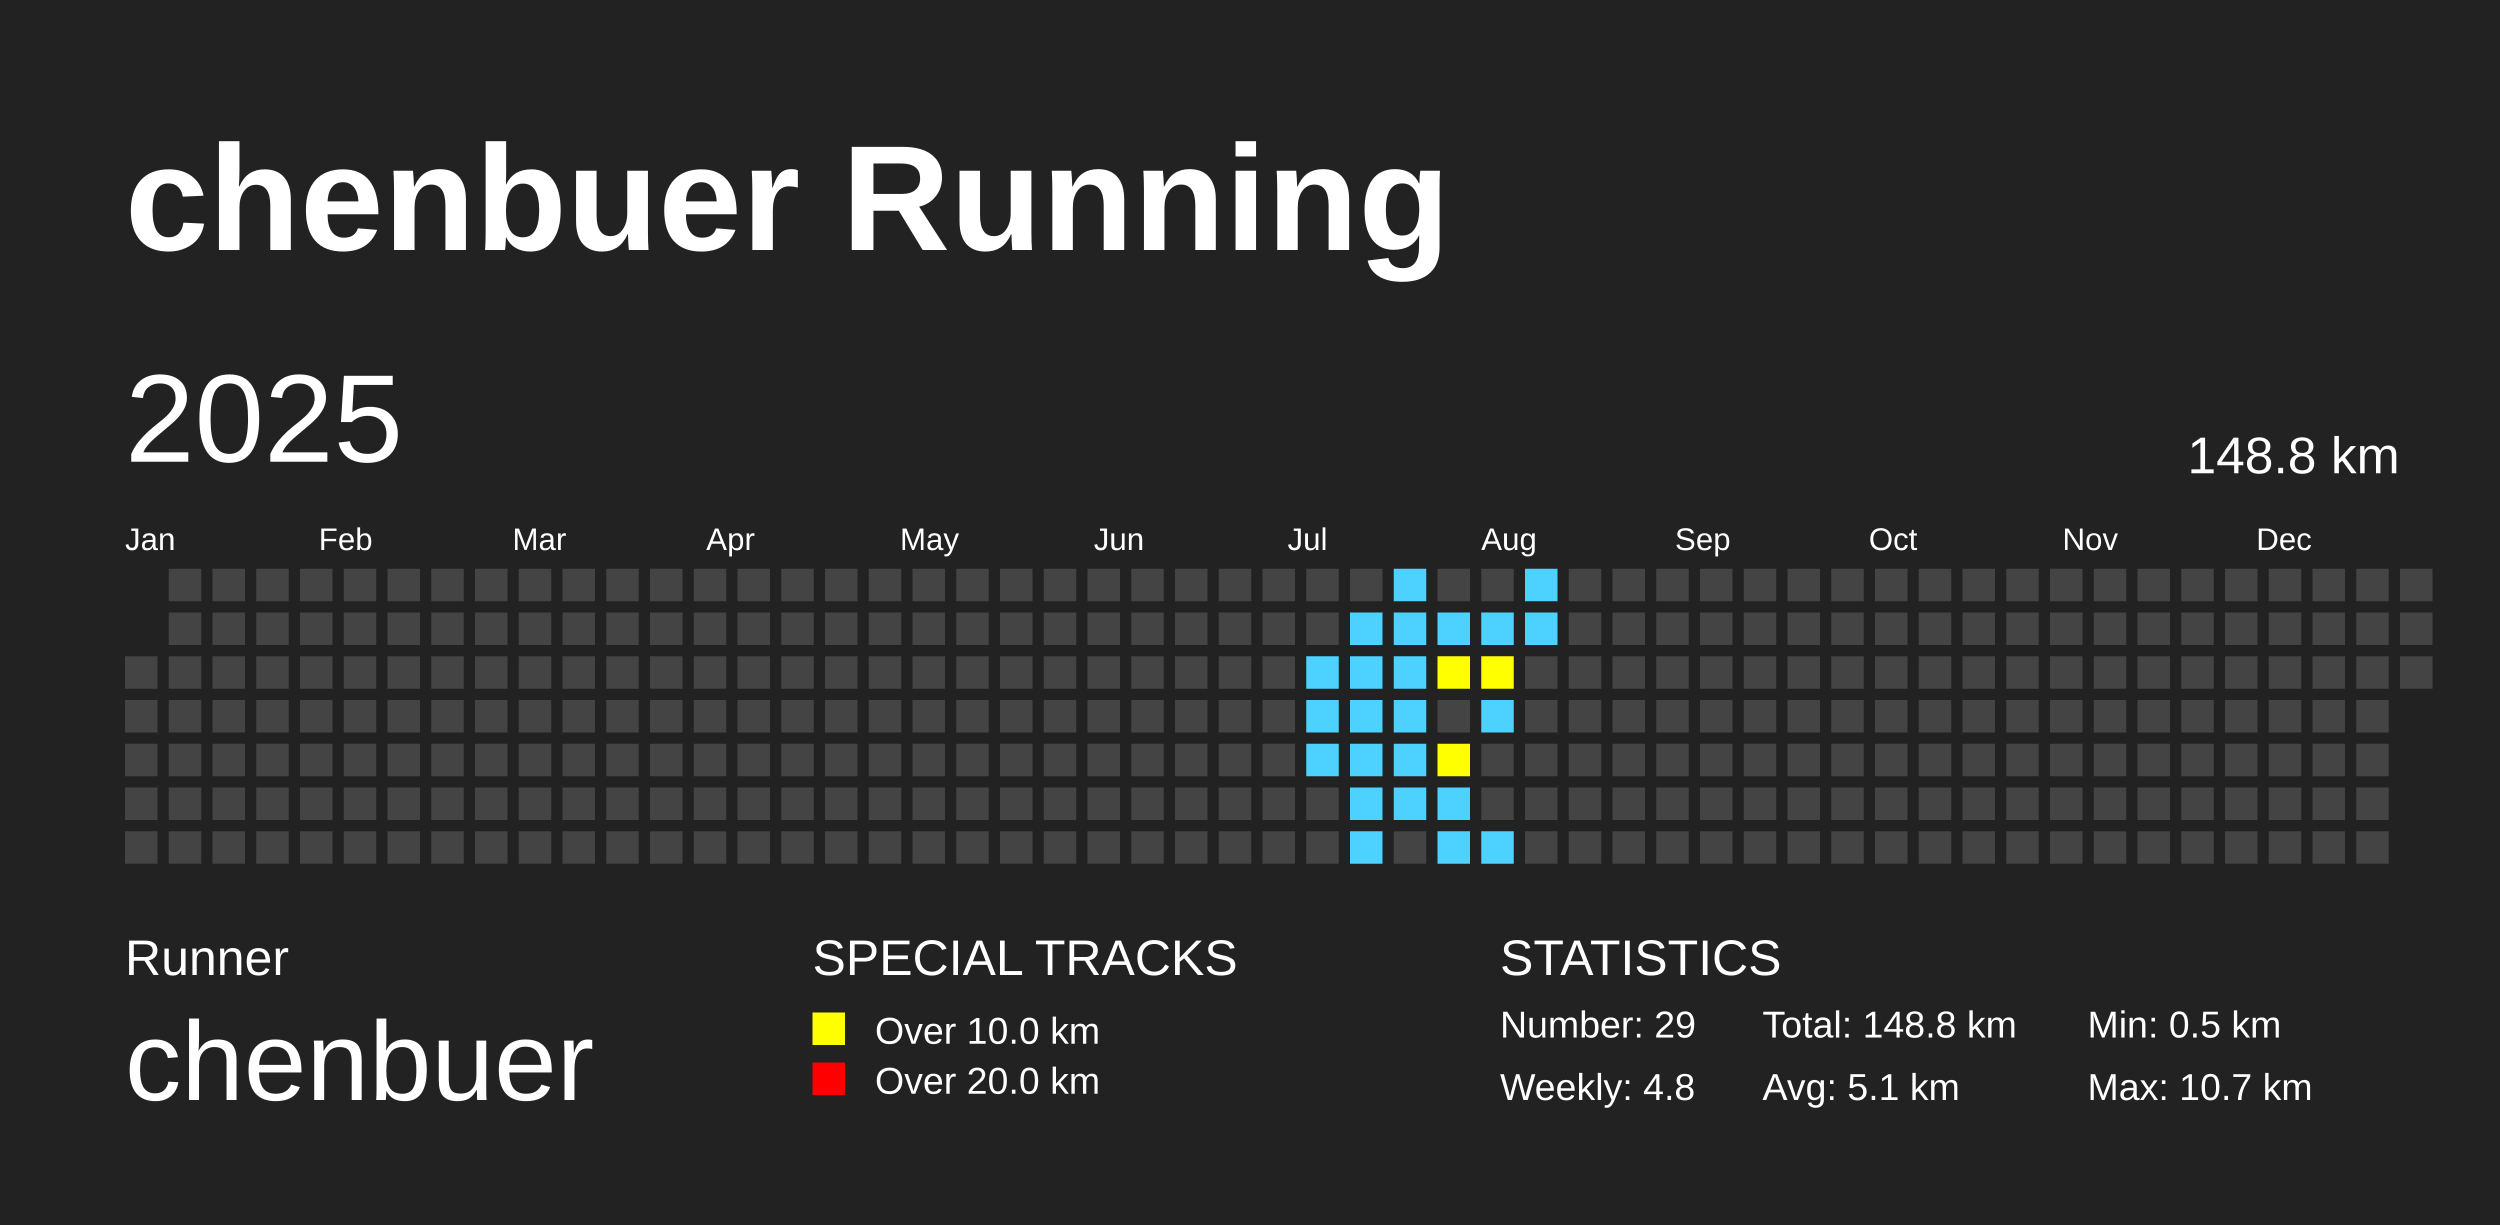
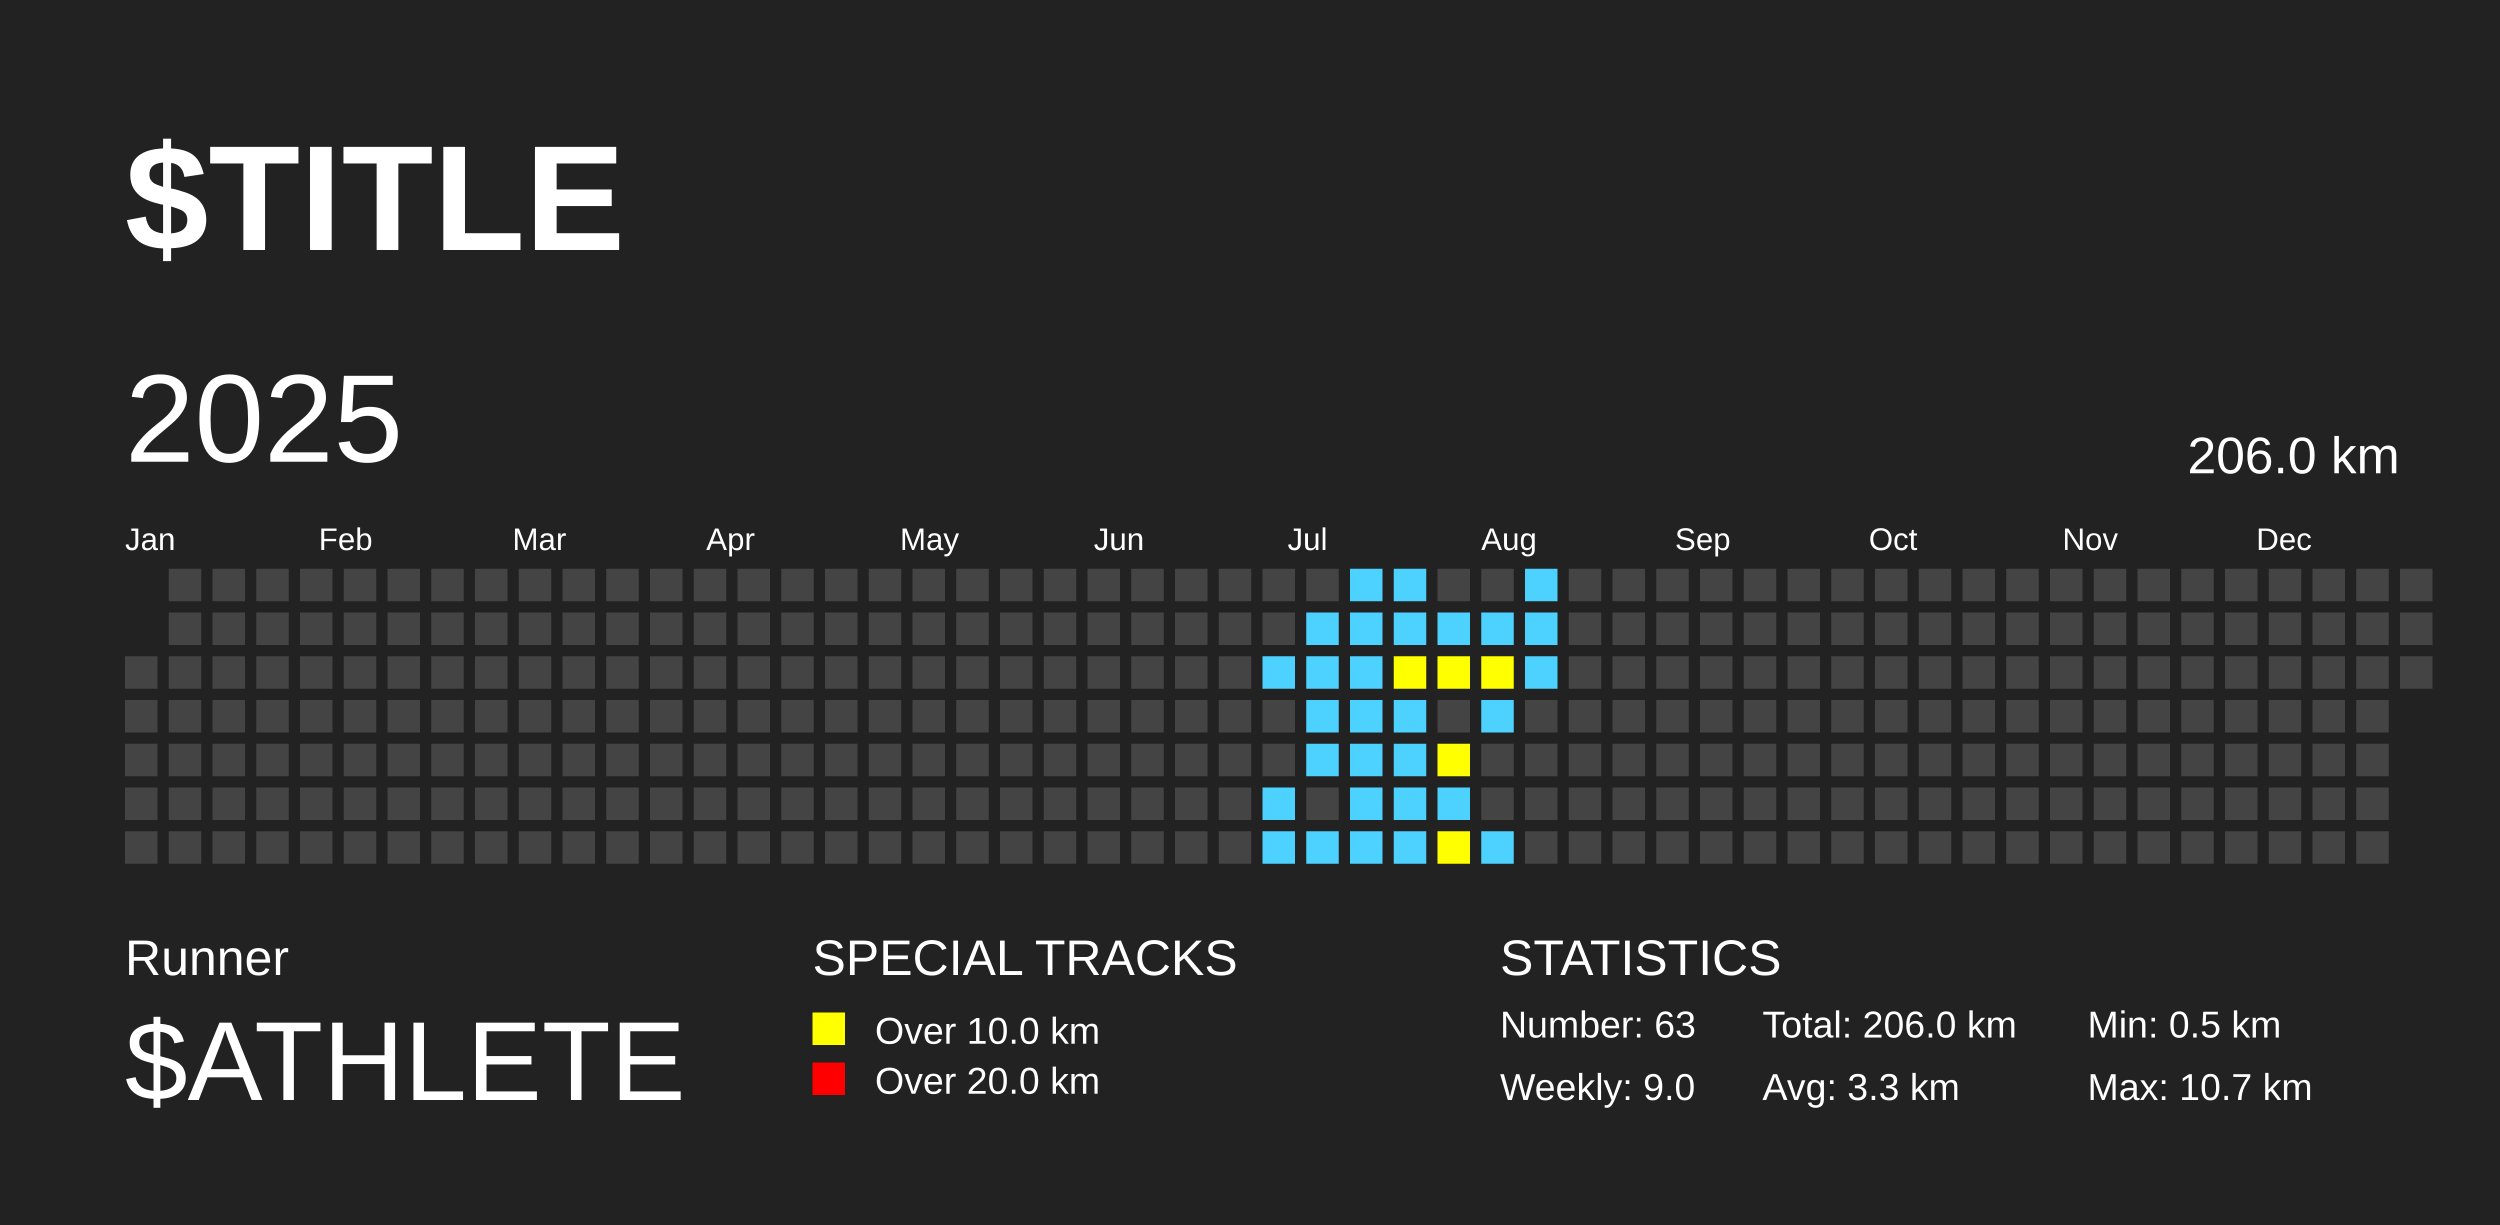
<svg xmlns="http://www.w3.org/2000/svg" baseProfile="full" height="98mm" version="1.1" viewBox="0,0,200,98" width="200mm">
  <defs />
  <rect fill="#222222" height="98" width="200" x="0" y="0" />
-   <text fill="#FFFFFF" style="font-size:12px; font-family:Arial; font-weight:bold;" x="10" y="20">chenbuer Running</text>
+   <text fill="#FFFFFF" style="font-size:12px; font-family:Arial; font-weight:bold;" x="10" y="20">$TITLE</text>
  <text fill="#FFFFFF" style="font-size:4px; font-family:Arial" x="10" y="78">Runner</text>
-   <text fill="#FFFFFF" style="font-size:9px; font-family:Arial" x="10" y="88">chenbuer</text>
+   <text fill="#FFFFFF" style="font-size:9px; font-family:Arial" x="10" y="88">$ATHLETE</text>
  <text fill="#FFFFFF" style="font-size:4px; font-family:Arial" x="65" y="78">SPECIAL TRACKS</text>
  <rect fill="yellow" height="2.6" width="2.6" x="65" y="81" />
  <text fill="#FFFFFF" style="font-size:3px; font-family:Arial" x="70" y="83.5">Over 10.0 km</text>
  <rect fill="red" height="2.6" width="2.6" x="65" y="85" />
  <text fill="#FFFFFF" style="font-size:3px; font-family:Arial" x="70" y="87.5">Over 20.0 km</text>
  <text fill="#FFFFFF" style="font-size:4px; font-family:Arial" x="120" y="78">STATISTICS</text>
-   <text fill="#FFFFFF" style="font-size:3px; font-family:Arial" x="120" y="83">Number: 29</text>
-   <text fill="#FFFFFF" style="font-size:3px; font-family:Arial" x="120" y="88">Weekly: 4.8</text>
-   <text fill="#FFFFFF" style="font-size:3px; font-family:Arial" x="141" y="83">Total: 148.8 km</text>
-   <text fill="#FFFFFF" style="font-size:3px; font-family:Arial" x="141" y="88">Avg: 5.1 km</text>
+   <text fill="#FFFFFF" style="font-size:3px; font-family:Arial" x="120" y="83">Number: 63</text>
+   <text fill="#FFFFFF" style="font-size:3px; font-family:Arial" x="120" y="88">Weekly: 9.0</text>
+   <text fill="#FFFFFF" style="font-size:3px; font-family:Arial" x="141" y="83">Total: 206.0 km</text>
+   <text fill="#FFFFFF" style="font-size:3px; font-family:Arial" x="141" y="88">Avg: 3.3 km</text>
  <text fill="#FFFFFF" style="font-size:3px; font-family:Arial" x="167" y="83">Min: 0.5 km</text>
  <text fill="#FFFFFF" style="font-size:3px; font-family:Arial" x="167" y="88">Max: 10.7 km</text>
  <text dominant-baseline="hanging" fill="#FFFFFF" style="font-size:10.0px; font-family:Arial;" x="10" y="30">2025</text>
-   <text dominant-baseline="hanging" fill="#FFFFFF" style="font-size:4.125px; font-family:Arial;" x="175" y="35">148.8 km</text>
+   <text dominant-baseline="hanging" fill="#FFFFFF" style="font-size:4.125px; font-family:Arial;" x="175" y="35">206.0 km</text>
  <text fill="#FFFFFF" style="font-size:2.5px; font-family:Arial" x="10.0" y="44">Jan</text>
  <text fill="#FFFFFF" style="font-size:2.5px; font-family:Arial" x="25.5" y="44">Feb</text>
  <text fill="#FFFFFF" style="font-size:2.5px; font-family:Arial" x="41.0" y="44">Mar</text>
  <text fill="#FFFFFF" style="font-size:2.5px; font-family:Arial" x="56.5" y="44">Apr</text>
  <text fill="#FFFFFF" style="font-size:2.5px; font-family:Arial" x="72.0" y="44">May</text>
  <text fill="#FFFFFF" style="font-size:2.5px; font-family:Arial" x="87.5" y="44">Jun</text>
  <text fill="#FFFFFF" style="font-size:2.5px; font-family:Arial" x="103.0" y="44">Jul</text>
  <text fill="#FFFFFF" style="font-size:2.5px; font-family:Arial" x="118.5" y="44">Aug</text>
  <text fill="#FFFFFF" style="font-size:2.5px; font-family:Arial" x="134.0" y="44">Sep</text>
  <text fill="#FFFFFF" style="font-size:2.5px; font-family:Arial" x="149.5" y="44">Oct</text>
  <text fill="#FFFFFF" style="font-size:2.5px; font-family:Arial" x="165.0" y="44">Nov</text>
  <text fill="#FFFFFF" style="font-size:2.5px; font-family:Arial" x="180.5" y="44">Dec</text>
  <rect fill="#444444" height="2.6" width="2.6" x="10.0" y="52.5" />
  <rect fill="#444444" height="2.6" width="2.6" x="10.0" y="56.0" />
  <rect fill="#444444" height="2.6" width="2.6" x="10.0" y="59.5" />
  <rect fill="#444444" height="2.6" width="2.6" x="10.0" y="63.0" />
  <rect fill="#444444" height="2.6" width="2.6" x="10.0" y="66.5" />
  <rect fill="#444444" height="2.6" width="2.6" x="13.5" y="45.5" />
  <rect fill="#444444" height="2.6" width="2.6" x="13.5" y="49.0" />
  <rect fill="#444444" height="2.6" width="2.6" x="13.5" y="52.5" />
  <rect fill="#444444" height="2.6" width="2.6" x="13.5" y="56.0" />
  <rect fill="#444444" height="2.6" width="2.6" x="13.5" y="59.5" />
  <rect fill="#444444" height="2.6" width="2.6" x="13.5" y="63.0" />
  <rect fill="#444444" height="2.6" width="2.6" x="13.5" y="66.5" />
  <rect fill="#444444" height="2.6" width="2.6" x="17.0" y="45.5" />
  <rect fill="#444444" height="2.6" width="2.6" x="17.0" y="49.0" />
  <rect fill="#444444" height="2.6" width="2.6" x="17.0" y="52.5" />
  <rect fill="#444444" height="2.6" width="2.6" x="17.0" y="56.0" />
  <rect fill="#444444" height="2.6" width="2.6" x="17.0" y="59.5" />
  <rect fill="#444444" height="2.6" width="2.6" x="17.0" y="63.0" />
  <rect fill="#444444" height="2.6" width="2.6" x="17.0" y="66.5" />
  <rect fill="#444444" height="2.6" width="2.6" x="20.5" y="45.5" />
  <rect fill="#444444" height="2.6" width="2.6" x="20.5" y="49.0" />
  <rect fill="#444444" height="2.6" width="2.6" x="20.5" y="52.5" />
  <rect fill="#444444" height="2.6" width="2.6" x="20.5" y="56.0" />
  <rect fill="#444444" height="2.6" width="2.6" x="20.5" y="59.5" />
  <rect fill="#444444" height="2.6" width="2.6" x="20.5" y="63.0" />
  <rect fill="#444444" height="2.6" width="2.6" x="20.5" y="66.5" />
  <rect fill="#444444" height="2.6" width="2.6" x="24.0" y="45.5" />
  <rect fill="#444444" height="2.6" width="2.6" x="24.0" y="49.0" />
  <rect fill="#444444" height="2.6" width="2.6" x="24.0" y="52.5" />
  <rect fill="#444444" height="2.6" width="2.6" x="24.0" y="56.0" />
  <rect fill="#444444" height="2.6" width="2.6" x="24.0" y="59.5" />
  <rect fill="#444444" height="2.6" width="2.6" x="24.0" y="63.0" />
  <rect fill="#444444" height="2.6" width="2.6" x="24.0" y="66.5" />
  <rect fill="#444444" height="2.6" width="2.6" x="27.5" y="45.5" />
  <rect fill="#444444" height="2.6" width="2.6" x="27.5" y="49.0" />
  <rect fill="#444444" height="2.6" width="2.6" x="27.5" y="52.5" />
  <rect fill="#444444" height="2.6" width="2.6" x="27.5" y="56.0" />
  <rect fill="#444444" height="2.6" width="2.6" x="27.5" y="59.5" />
  <rect fill="#444444" height="2.6" width="2.6" x="27.5" y="63.0" />
  <rect fill="#444444" height="2.6" width="2.6" x="27.5" y="66.5" />
  <rect fill="#444444" height="2.6" width="2.6" x="31.0" y="45.5" />
  <rect fill="#444444" height="2.6" width="2.6" x="31.0" y="49.0" />
  <rect fill="#444444" height="2.6" width="2.6" x="31.0" y="52.5" />
  <rect fill="#444444" height="2.6" width="2.6" x="31.0" y="56.0" />
  <rect fill="#444444" height="2.6" width="2.6" x="31.0" y="59.5" />
  <rect fill="#444444" height="2.6" width="2.6" x="31.0" y="63.0" />
  <rect fill="#444444" height="2.6" width="2.6" x="31.0" y="66.5" />
  <rect fill="#444444" height="2.6" width="2.6" x="34.5" y="45.5" />
  <rect fill="#444444" height="2.6" width="2.6" x="34.5" y="49.0" />
  <rect fill="#444444" height="2.6" width="2.6" x="34.5" y="52.5" />
  <rect fill="#444444" height="2.6" width="2.6" x="34.5" y="56.0" />
  <rect fill="#444444" height="2.6" width="2.6" x="34.5" y="59.5" />
  <rect fill="#444444" height="2.6" width="2.6" x="34.5" y="63.0" />
  <rect fill="#444444" height="2.6" width="2.6" x="34.5" y="66.5" />
  <rect fill="#444444" height="2.6" width="2.6" x="38.0" y="45.5" />
  <rect fill="#444444" height="2.6" width="2.6" x="38.0" y="49.0" />
  <rect fill="#444444" height="2.6" width="2.6" x="38.0" y="52.5" />
  <rect fill="#444444" height="2.6" width="2.6" x="38.0" y="56.0" />
  <rect fill="#444444" height="2.6" width="2.6" x="38.0" y="59.5" />
  <rect fill="#444444" height="2.6" width="2.6" x="38.0" y="63.0" />
  <rect fill="#444444" height="2.6" width="2.6" x="38.0" y="66.5" />
  <rect fill="#444444" height="2.6" width="2.6" x="41.5" y="45.5" />
  <rect fill="#444444" height="2.6" width="2.6" x="41.5" y="49.0" />
  <rect fill="#444444" height="2.6" width="2.6" x="41.5" y="52.5" />
  <rect fill="#444444" height="2.6" width="2.6" x="41.5" y="56.0" />
  <rect fill="#444444" height="2.6" width="2.6" x="41.5" y="59.5" />
  <rect fill="#444444" height="2.6" width="2.6" x="41.5" y="63.0" />
  <rect fill="#444444" height="2.6" width="2.6" x="41.5" y="66.5" />
  <rect fill="#444444" height="2.6" width="2.6" x="45.0" y="45.5" />
  <rect fill="#444444" height="2.6" width="2.6" x="45.0" y="49.0" />
  <rect fill="#444444" height="2.6" width="2.6" x="45.0" y="52.5" />
  <rect fill="#444444" height="2.6" width="2.6" x="45.0" y="56.0" />
  <rect fill="#444444" height="2.6" width="2.6" x="45.0" y="59.5" />
  <rect fill="#444444" height="2.6" width="2.6" x="45.0" y="63.0" />
  <rect fill="#444444" height="2.6" width="2.6" x="45.0" y="66.5" />
  <rect fill="#444444" height="2.6" width="2.6" x="48.5" y="45.5" />
  <rect fill="#444444" height="2.6" width="2.6" x="48.5" y="49.0" />
  <rect fill="#444444" height="2.6" width="2.6" x="48.5" y="52.5" />
  <rect fill="#444444" height="2.6" width="2.6" x="48.5" y="56.0" />
  <rect fill="#444444" height="2.6" width="2.6" x="48.5" y="59.5" />
  <rect fill="#444444" height="2.6" width="2.6" x="48.5" y="63.0" />
  <rect fill="#444444" height="2.6" width="2.6" x="48.5" y="66.5" />
  <rect fill="#444444" height="2.6" width="2.6" x="52.0" y="45.5" />
  <rect fill="#444444" height="2.6" width="2.6" x="52.0" y="49.0" />
  <rect fill="#444444" height="2.6" width="2.6" x="52.0" y="52.5" />
  <rect fill="#444444" height="2.6" width="2.6" x="52.0" y="56.0" />
  <rect fill="#444444" height="2.6" width="2.6" x="52.0" y="59.5" />
  <rect fill="#444444" height="2.6" width="2.6" x="52.0" y="63.0" />
  <rect fill="#444444" height="2.6" width="2.6" x="52.0" y="66.5" />
  <rect fill="#444444" height="2.6" width="2.6" x="55.5" y="45.5" />
  <rect fill="#444444" height="2.6" width="2.6" x="55.5" y="49.0" />
  <rect fill="#444444" height="2.6" width="2.6" x="55.5" y="52.5" />
  <rect fill="#444444" height="2.6" width="2.6" x="55.5" y="56.0" />
  <rect fill="#444444" height="2.6" width="2.6" x="55.5" y="59.5" />
  <rect fill="#444444" height="2.6" width="2.6" x="55.5" y="63.0" />
  <rect fill="#444444" height="2.6" width="2.6" x="55.5" y="66.5" />
  <rect fill="#444444" height="2.6" width="2.6" x="59.0" y="45.5" />
  <rect fill="#444444" height="2.6" width="2.6" x="59.0" y="49.0" />
  <rect fill="#444444" height="2.6" width="2.6" x="59.0" y="52.5" />
  <rect fill="#444444" height="2.6" width="2.6" x="59.0" y="56.0" />
  <rect fill="#444444" height="2.6" width="2.6" x="59.0" y="59.5" />
  <rect fill="#444444" height="2.6" width="2.6" x="59.0" y="63.0" />
  <rect fill="#444444" height="2.6" width="2.6" x="59.0" y="66.5" />
  <rect fill="#444444" height="2.6" width="2.6" x="62.5" y="45.5" />
  <rect fill="#444444" height="2.6" width="2.6" x="62.5" y="49.0" />
  <rect fill="#444444" height="2.6" width="2.6" x="62.5" y="52.5" />
  <rect fill="#444444" height="2.6" width="2.6" x="62.5" y="56.0" />
  <rect fill="#444444" height="2.6" width="2.6" x="62.5" y="59.5" />
  <rect fill="#444444" height="2.6" width="2.6" x="62.5" y="63.0" />
  <rect fill="#444444" height="2.6" width="2.6" x="62.5" y="66.5" />
  <rect fill="#444444" height="2.6" width="2.6" x="66.0" y="45.5" />
  <rect fill="#444444" height="2.6" width="2.6" x="66.0" y="49.0" />
  <rect fill="#444444" height="2.6" width="2.6" x="66.0" y="52.5" />
  <rect fill="#444444" height="2.6" width="2.6" x="66.0" y="56.0" />
  <rect fill="#444444" height="2.6" width="2.6" x="66.0" y="59.5" />
  <rect fill="#444444" height="2.6" width="2.6" x="66.0" y="63.0" />
  <rect fill="#444444" height="2.6" width="2.6" x="66.0" y="66.5" />
  <rect fill="#444444" height="2.6" width="2.6" x="69.5" y="45.5" />
  <rect fill="#444444" height="2.6" width="2.6" x="69.5" y="49.0" />
  <rect fill="#444444" height="2.6" width="2.6" x="69.5" y="52.5" />
  <rect fill="#444444" height="2.6" width="2.6" x="69.5" y="56.0" />
  <rect fill="#444444" height="2.6" width="2.6" x="69.5" y="59.5" />
  <rect fill="#444444" height="2.6" width="2.6" x="69.5" y="63.0" />
  <rect fill="#444444" height="2.6" width="2.6" x="69.5" y="66.5" />
  <rect fill="#444444" height="2.6" width="2.6" x="73.0" y="45.5" />
  <rect fill="#444444" height="2.6" width="2.6" x="73.0" y="49.0" />
  <rect fill="#444444" height="2.6" width="2.6" x="73.0" y="52.5" />
  <rect fill="#444444" height="2.6" width="2.6" x="73.0" y="56.0" />
  <rect fill="#444444" height="2.6" width="2.6" x="73.0" y="59.5" />
  <rect fill="#444444" height="2.6" width="2.6" x="73.0" y="63.0" />
  <rect fill="#444444" height="2.6" width="2.6" x="73.0" y="66.5" />
  <rect fill="#444444" height="2.6" width="2.6" x="76.5" y="45.5" />
  <rect fill="#444444" height="2.6" width="2.6" x="76.5" y="49.0" />
  <rect fill="#444444" height="2.6" width="2.6" x="76.5" y="52.5" />
  <rect fill="#444444" height="2.6" width="2.6" x="76.5" y="56.0" />
  <rect fill="#444444" height="2.6" width="2.6" x="76.5" y="59.5" />
  <rect fill="#444444" height="2.6" width="2.6" x="76.5" y="63.0" />
  <rect fill="#444444" height="2.6" width="2.6" x="76.5" y="66.5" />
  <rect fill="#444444" height="2.6" width="2.6" x="80.0" y="45.5" />
  <rect fill="#444444" height="2.6" width="2.6" x="80.0" y="49.0" />
  <rect fill="#444444" height="2.6" width="2.6" x="80.0" y="52.5" />
  <rect fill="#444444" height="2.6" width="2.6" x="80.0" y="56.0" />
  <rect fill="#444444" height="2.6" width="2.6" x="80.0" y="59.5" />
  <rect fill="#444444" height="2.6" width="2.6" x="80.0" y="63.0" />
  <rect fill="#444444" height="2.6" width="2.6" x="80.0" y="66.5" />
  <rect fill="#444444" height="2.6" width="2.6" x="83.5" y="45.5" />
  <rect fill="#444444" height="2.6" width="2.6" x="83.5" y="49.0" />
  <rect fill="#444444" height="2.6" width="2.6" x="83.5" y="52.5" />
  <rect fill="#444444" height="2.6" width="2.6" x="83.5" y="56.0" />
  <rect fill="#444444" height="2.6" width="2.6" x="83.5" y="59.5" />
  <rect fill="#444444" height="2.6" width="2.6" x="83.5" y="63.0" />
  <rect fill="#444444" height="2.6" width="2.6" x="83.5" y="66.5" />
  <rect fill="#444444" height="2.6" width="2.6" x="87.0" y="45.5" />
  <rect fill="#444444" height="2.6" width="2.6" x="87.0" y="49.0" />
  <rect fill="#444444" height="2.6" width="2.6" x="87.0" y="52.5" />
  <rect fill="#444444" height="2.6" width="2.6" x="87.0" y="56.0" />
  <rect fill="#444444" height="2.6" width="2.6" x="87.0" y="59.5" />
  <rect fill="#444444" height="2.6" width="2.6" x="87.0" y="63.0" />
  <rect fill="#444444" height="2.6" width="2.6" x="87.0" y="66.5" />
  <rect fill="#444444" height="2.6" width="2.6" x="90.5" y="45.5" />
  <rect fill="#444444" height="2.6" width="2.6" x="90.5" y="49.0" />
  <rect fill="#444444" height="2.6" width="2.6" x="90.5" y="52.5" />
  <rect fill="#444444" height="2.6" width="2.6" x="90.5" y="56.0" />
  <rect fill="#444444" height="2.6" width="2.6" x="90.5" y="59.5" />
  <rect fill="#444444" height="2.6" width="2.6" x="90.5" y="63.0" />
  <rect fill="#444444" height="2.6" width="2.6" x="90.5" y="66.5" />
  <rect fill="#444444" height="2.6" width="2.6" x="94.0" y="45.5" />
  <rect fill="#444444" height="2.6" width="2.6" x="94.0" y="49.0" />
  <rect fill="#444444" height="2.6" width="2.6" x="94.0" y="52.5" />
  <rect fill="#444444" height="2.6" width="2.6" x="94.0" y="56.0" />
  <rect fill="#444444" height="2.6" width="2.6" x="94.0" y="59.5" />
  <rect fill="#444444" height="2.6" width="2.6" x="94.0" y="63.0" />
  <rect fill="#444444" height="2.6" width="2.6" x="94.0" y="66.5" />
  <rect fill="#444444" height="2.6" width="2.6" x="97.5" y="45.5" />
  <rect fill="#444444" height="2.6" width="2.6" x="97.5" y="49.0" />
  <rect fill="#444444" height="2.6" width="2.6" x="97.5" y="52.5" />
  <rect fill="#444444" height="2.6" width="2.6" x="97.5" y="56.0" />
  <rect fill="#444444" height="2.6" width="2.6" x="97.5" y="59.5" />
  <rect fill="#444444" height="2.6" width="2.6" x="97.5" y="63.0" />
  <rect fill="#444444" height="2.6" width="2.6" x="97.5" y="66.5" />
  <rect fill="#444444" height="2.6" width="2.6" x="101.0" y="45.5" />
  <rect fill="#444444" height="2.6" width="2.6" x="101.0" y="49.0" />
-   <rect fill="#444444" height="2.6" width="2.6" x="101.0" y="52.5" />
+   <rect fill="#4DD2FF" height="2.6" width="2.6" x="101.0" y="52.5" />
  <rect fill="#444444" height="2.6" width="2.6" x="101.0" y="56.0" />
  <rect fill="#444444" height="2.6" width="2.6" x="101.0" y="59.5" />
-   <rect fill="#444444" height="2.6" width="2.6" x="101.0" y="63.0" />
-   <rect fill="#444444" height="2.6" width="2.6" x="101.0" y="66.5" />
+   <rect fill="#4DD2FF" height="2.6" width="2.6" x="101.0" y="63.0" />
+   <rect fill="#4DD2FF" height="2.6" width="2.6" x="101.0" y="66.5" />
  <rect fill="#444444" height="2.6" width="2.6" x="104.5" y="45.5" />
-   <rect fill="#444444" height="2.6" width="2.6" x="104.5" y="49.0" />
+   <rect fill="#4DD2FF" height="2.6" width="2.6" x="104.5" y="49.0" />
  <rect fill="#4DD2FF" height="2.6" width="2.6" x="104.5" y="52.5" />
  <rect fill="#4DD2FF" height="2.6" width="2.6" x="104.5" y="56.0" />
  <rect fill="#4DD2FF" height="2.6" width="2.6" x="104.5" y="59.5" />
  <rect fill="#444444" height="2.6" width="2.6" x="104.5" y="63.0" />
-   <rect fill="#444444" height="2.6" width="2.6" x="104.5" y="66.5" />
-   <rect fill="#444444" height="2.6" width="2.6" x="108.0" y="45.5" />
+   <rect fill="#4DD2FF" height="2.6" width="2.6" x="104.5" y="66.5" />
+   <rect fill="#4DD2FF" height="2.6" width="2.6" x="108.0" y="45.5" />
  <rect fill="#4DD2FF" height="2.6" width="2.6" x="108.0" y="49.0" />
  <rect fill="#4DD2FF" height="2.6" width="2.6" x="108.0" y="52.5" />
  <rect fill="#4DD2FF" height="2.6" width="2.6" x="108.0" y="56.0" />
  <rect fill="#4DD2FF" height="2.6" width="2.6" x="108.0" y="59.5" />
  <rect fill="#4DD2FF" height="2.6" width="2.6" x="108.0" y="63.0" />
  <rect fill="#4DD2FF" height="2.6" width="2.6" x="108.0" y="66.5" />
  <rect fill="#4DD2FF" height="2.6" width="2.6" x="111.5" y="45.5" />
  <rect fill="#4DD2FF" height="2.6" width="2.6" x="111.5" y="49.0" />
-   <rect fill="#4DD2FF" height="2.6" width="2.6" x="111.5" y="52.5" />
+   <rect fill="yellow" height="2.6" width="2.6" x="111.5" y="52.5" />
  <rect fill="#4DD2FF" height="2.6" width="2.6" x="111.5" y="56.0" />
  <rect fill="#4DD2FF" height="2.6" width="2.6" x="111.5" y="59.5" />
  <rect fill="#4DD2FF" height="2.6" width="2.6" x="111.5" y="63.0" />
-   <rect fill="#444444" height="2.6" width="2.6" x="111.5" y="66.5" />
+   <rect fill="#4DD2FF" height="2.6" width="2.6" x="111.5" y="66.5" />
  <rect fill="#444444" height="2.6" width="2.6" x="115.0" y="45.5" />
  <rect fill="#4DD2FF" height="2.6" width="2.6" x="115.0" y="49.0" />
  <rect fill="yellow" height="2.6" width="2.6" x="115.0" y="52.5" />
  <rect fill="#444444" height="2.6" width="2.6" x="115.0" y="56.0" />
  <rect fill="yellow" height="2.6" width="2.6" x="115.0" y="59.5" />
  <rect fill="#4DD2FF" height="2.6" width="2.6" x="115.0" y="63.0" />
-   <rect fill="#4DD2FF" height="2.6" width="2.6" x="115.0" y="66.5" />
+   <rect fill="yellow" height="2.6" width="2.6" x="115.0" y="66.5" />
  <rect fill="#444444" height="2.6" width="2.6" x="118.5" y="45.5" />
  <rect fill="#4DD2FF" height="2.6" width="2.6" x="118.5" y="49.0" />
  <rect fill="yellow" height="2.6" width="2.6" x="118.5" y="52.5" />
  <rect fill="#4DD2FF" height="2.6" width="2.6" x="118.5" y="56.0" />
  <rect fill="#444444" height="2.6" width="2.6" x="118.5" y="59.5" />
  <rect fill="#444444" height="2.6" width="2.6" x="118.5" y="63.0" />
  <rect fill="#4DD2FF" height="2.6" width="2.6" x="118.5" y="66.5" />
  <rect fill="#4DD2FF" height="2.6" width="2.6" x="122.0" y="45.5" />
  <rect fill="#4DD2FF" height="2.6" width="2.6" x="122.0" y="49.0" />
-   <rect fill="#444444" height="2.6" width="2.6" x="122.0" y="52.5" />
+   <rect fill="#4DD2FF" height="2.6" width="2.6" x="122.0" y="52.5" />
  <rect fill="#444444" height="2.6" width="2.6" x="122.0" y="56.0" />
  <rect fill="#444444" height="2.6" width="2.6" x="122.0" y="59.5" />
  <rect fill="#444444" height="2.6" width="2.6" x="122.0" y="63.0" />
  <rect fill="#444444" height="2.6" width="2.6" x="122.0" y="66.5" />
  <rect fill="#444444" height="2.6" width="2.6" x="125.5" y="45.5" />
  <rect fill="#444444" height="2.6" width="2.6" x="125.5" y="49.0" />
  <rect fill="#444444" height="2.6" width="2.6" x="125.5" y="52.5" />
  <rect fill="#444444" height="2.6" width="2.6" x="125.5" y="56.0" />
  <rect fill="#444444" height="2.6" width="2.6" x="125.5" y="59.5" />
  <rect fill="#444444" height="2.6" width="2.6" x="125.5" y="63.0" />
  <rect fill="#444444" height="2.6" width="2.6" x="125.5" y="66.5" />
  <rect fill="#444444" height="2.6" width="2.6" x="129.0" y="45.5" />
  <rect fill="#444444" height="2.6" width="2.6" x="129.0" y="49.0" />
  <rect fill="#444444" height="2.6" width="2.6" x="129.0" y="52.5" />
  <rect fill="#444444" height="2.6" width="2.6" x="129.0" y="56.0" />
  <rect fill="#444444" height="2.6" width="2.6" x="129.0" y="59.5" />
  <rect fill="#444444" height="2.6" width="2.6" x="129.0" y="63.0" />
  <rect fill="#444444" height="2.6" width="2.6" x="129.0" y="66.5" />
  <rect fill="#444444" height="2.6" width="2.6" x="132.5" y="45.5" />
  <rect fill="#444444" height="2.6" width="2.6" x="132.5" y="49.0" />
  <rect fill="#444444" height="2.6" width="2.6" x="132.5" y="52.5" />
  <rect fill="#444444" height="2.6" width="2.6" x="132.5" y="56.0" />
  <rect fill="#444444" height="2.6" width="2.6" x="132.5" y="59.5" />
  <rect fill="#444444" height="2.6" width="2.6" x="132.5" y="63.0" />
  <rect fill="#444444" height="2.6" width="2.6" x="132.5" y="66.5" />
  <rect fill="#444444" height="2.6" width="2.6" x="136.0" y="45.5" />
  <rect fill="#444444" height="2.6" width="2.6" x="136.0" y="49.0" />
  <rect fill="#444444" height="2.6" width="2.6" x="136.0" y="52.5" />
  <rect fill="#444444" height="2.6" width="2.6" x="136.0" y="56.0" />
  <rect fill="#444444" height="2.6" width="2.6" x="136.0" y="59.5" />
  <rect fill="#444444" height="2.6" width="2.6" x="136.0" y="63.0" />
  <rect fill="#444444" height="2.6" width="2.6" x="136.0" y="66.5" />
  <rect fill="#444444" height="2.6" width="2.6" x="139.5" y="45.5" />
  <rect fill="#444444" height="2.6" width="2.6" x="139.5" y="49.0" />
  <rect fill="#444444" height="2.6" width="2.6" x="139.5" y="52.5" />
  <rect fill="#444444" height="2.6" width="2.6" x="139.5" y="56.0" />
  <rect fill="#444444" height="2.6" width="2.6" x="139.5" y="59.5" />
  <rect fill="#444444" height="2.6" width="2.6" x="139.5" y="63.0" />
  <rect fill="#444444" height="2.6" width="2.6" x="139.5" y="66.5" />
  <rect fill="#444444" height="2.6" width="2.6" x="143.0" y="45.5" />
  <rect fill="#444444" height="2.6" width="2.6" x="143.0" y="49.0" />
  <rect fill="#444444" height="2.6" width="2.6" x="143.0" y="52.5" />
  <rect fill="#444444" height="2.6" width="2.6" x="143.0" y="56.0" />
  <rect fill="#444444" height="2.6" width="2.6" x="143.0" y="59.5" />
  <rect fill="#444444" height="2.6" width="2.6" x="143.0" y="63.0" />
  <rect fill="#444444" height="2.6" width="2.6" x="143.0" y="66.5" />
  <rect fill="#444444" height="2.6" width="2.6" x="146.5" y="45.5" />
  <rect fill="#444444" height="2.6" width="2.6" x="146.5" y="49.0" />
  <rect fill="#444444" height="2.6" width="2.6" x="146.5" y="52.5" />
  <rect fill="#444444" height="2.6" width="2.6" x="146.5" y="56.0" />
  <rect fill="#444444" height="2.6" width="2.6" x="146.5" y="59.5" />
  <rect fill="#444444" height="2.6" width="2.6" x="146.5" y="63.0" />
  <rect fill="#444444" height="2.6" width="2.6" x="146.5" y="66.5" />
  <rect fill="#444444" height="2.6" width="2.6" x="150.0" y="45.5" />
  <rect fill="#444444" height="2.6" width="2.6" x="150.0" y="49.0" />
  <rect fill="#444444" height="2.6" width="2.6" x="150.0" y="52.5" />
  <rect fill="#444444" height="2.6" width="2.6" x="150.0" y="56.0" />
  <rect fill="#444444" height="2.6" width="2.6" x="150.0" y="59.5" />
  <rect fill="#444444" height="2.6" width="2.6" x="150.0" y="63.0" />
  <rect fill="#444444" height="2.6" width="2.6" x="150.0" y="66.5" />
  <rect fill="#444444" height="2.6" width="2.6" x="153.5" y="45.5" />
  <rect fill="#444444" height="2.6" width="2.6" x="153.5" y="49.0" />
  <rect fill="#444444" height="2.6" width="2.6" x="153.5" y="52.5" />
  <rect fill="#444444" height="2.6" width="2.6" x="153.5" y="56.0" />
  <rect fill="#444444" height="2.6" width="2.6" x="153.5" y="59.5" />
  <rect fill="#444444" height="2.6" width="2.6" x="153.5" y="63.0" />
  <rect fill="#444444" height="2.6" width="2.6" x="153.5" y="66.5" />
  <rect fill="#444444" height="2.6" width="2.6" x="157.0" y="45.5" />
  <rect fill="#444444" height="2.6" width="2.6" x="157.0" y="49.0" />
  <rect fill="#444444" height="2.6" width="2.6" x="157.0" y="52.5" />
  <rect fill="#444444" height="2.6" width="2.6" x="157.0" y="56.0" />
  <rect fill="#444444" height="2.6" width="2.6" x="157.0" y="59.5" />
  <rect fill="#444444" height="2.6" width="2.6" x="157.0" y="63.0" />
  <rect fill="#444444" height="2.6" width="2.6" x="157.0" y="66.5" />
  <rect fill="#444444" height="2.6" width="2.6" x="160.5" y="45.5" />
  <rect fill="#444444" height="2.6" width="2.6" x="160.5" y="49.0" />
  <rect fill="#444444" height="2.6" width="2.6" x="160.5" y="52.5" />
  <rect fill="#444444" height="2.6" width="2.6" x="160.5" y="56.0" />
  <rect fill="#444444" height="2.6" width="2.6" x="160.5" y="59.5" />
  <rect fill="#444444" height="2.6" width="2.6" x="160.5" y="63.0" />
  <rect fill="#444444" height="2.6" width="2.6" x="160.5" y="66.5" />
  <rect fill="#444444" height="2.6" width="2.6" x="164.0" y="45.5" />
  <rect fill="#444444" height="2.6" width="2.6" x="164.0" y="49.0" />
  <rect fill="#444444" height="2.6" width="2.6" x="164.0" y="52.5" />
  <rect fill="#444444" height="2.6" width="2.6" x="164.0" y="56.0" />
  <rect fill="#444444" height="2.6" width="2.6" x="164.0" y="59.5" />
  <rect fill="#444444" height="2.6" width="2.6" x="164.0" y="63.0" />
  <rect fill="#444444" height="2.6" width="2.6" x="164.0" y="66.5" />
  <rect fill="#444444" height="2.6" width="2.6" x="167.5" y="45.5" />
  <rect fill="#444444" height="2.6" width="2.6" x="167.5" y="49.0" />
  <rect fill="#444444" height="2.6" width="2.6" x="167.5" y="52.5" />
  <rect fill="#444444" height="2.6" width="2.6" x="167.5" y="56.0" />
  <rect fill="#444444" height="2.6" width="2.6" x="167.5" y="59.5" />
  <rect fill="#444444" height="2.6" width="2.6" x="167.5" y="63.0" />
  <rect fill="#444444" height="2.6" width="2.6" x="167.5" y="66.5" />
  <rect fill="#444444" height="2.6" width="2.6" x="171.0" y="45.5" />
  <rect fill="#444444" height="2.6" width="2.6" x="171.0" y="49.0" />
  <rect fill="#444444" height="2.6" width="2.6" x="171.0" y="52.5" />
  <rect fill="#444444" height="2.6" width="2.6" x="171.0" y="56.0" />
  <rect fill="#444444" height="2.6" width="2.6" x="171.0" y="59.5" />
  <rect fill="#444444" height="2.6" width="2.6" x="171.0" y="63.0" />
  <rect fill="#444444" height="2.6" width="2.6" x="171.0" y="66.5" />
  <rect fill="#444444" height="2.6" width="2.6" x="174.5" y="45.5" />
  <rect fill="#444444" height="2.6" width="2.6" x="174.5" y="49.0" />
  <rect fill="#444444" height="2.6" width="2.6" x="174.5" y="52.5" />
  <rect fill="#444444" height="2.6" width="2.6" x="174.5" y="56.0" />
  <rect fill="#444444" height="2.6" width="2.6" x="174.5" y="59.5" />
  <rect fill="#444444" height="2.6" width="2.6" x="174.5" y="63.0" />
  <rect fill="#444444" height="2.6" width="2.6" x="174.5" y="66.5" />
  <rect fill="#444444" height="2.6" width="2.6" x="178.0" y="45.5" />
  <rect fill="#444444" height="2.6" width="2.6" x="178.0" y="49.0" />
  <rect fill="#444444" height="2.6" width="2.6" x="178.0" y="52.5" />
  <rect fill="#444444" height="2.6" width="2.6" x="178.0" y="56.0" />
  <rect fill="#444444" height="2.6" width="2.6" x="178.0" y="59.5" />
  <rect fill="#444444" height="2.6" width="2.6" x="178.0" y="63.0" />
  <rect fill="#444444" height="2.6" width="2.6" x="178.0" y="66.5" />
  <rect fill="#444444" height="2.6" width="2.6" x="181.5" y="45.5" />
  <rect fill="#444444" height="2.6" width="2.6" x="181.5" y="49.0" />
  <rect fill="#444444" height="2.6" width="2.6" x="181.5" y="52.5" />
  <rect fill="#444444" height="2.6" width="2.6" x="181.5" y="56.0" />
  <rect fill="#444444" height="2.6" width="2.6" x="181.5" y="59.5" />
  <rect fill="#444444" height="2.6" width="2.6" x="181.5" y="63.0" />
  <rect fill="#444444" height="2.6" width="2.6" x="181.5" y="66.5" />
  <rect fill="#444444" height="2.6" width="2.6" x="185.0" y="45.5" />
  <rect fill="#444444" height="2.6" width="2.6" x="185.0" y="49.0" />
  <rect fill="#444444" height="2.6" width="2.6" x="185.0" y="52.5" />
  <rect fill="#444444" height="2.6" width="2.6" x="185.0" y="56.0" />
  <rect fill="#444444" height="2.6" width="2.6" x="185.0" y="59.5" />
  <rect fill="#444444" height="2.6" width="2.6" x="185.0" y="63.0" />
  <rect fill="#444444" height="2.6" width="2.6" x="185.0" y="66.5" />
  <rect fill="#444444" height="2.6" width="2.6" x="188.5" y="45.5" />
  <rect fill="#444444" height="2.6" width="2.6" x="188.5" y="49.0" />
  <rect fill="#444444" height="2.6" width="2.6" x="188.5" y="52.5" />
  <rect fill="#444444" height="2.6" width="2.6" x="188.5" y="56.0" />
  <rect fill="#444444" height="2.6" width="2.6" x="188.5" y="59.5" />
  <rect fill="#444444" height="2.6" width="2.6" x="188.5" y="63.0" />
  <rect fill="#444444" height="2.6" width="2.6" x="188.5" y="66.5" />
  <rect fill="#444444" height="2.6" width="2.6" x="192.0" y="45.5" />
  <rect fill="#444444" height="2.6" width="2.6" x="192.0" y="49.0" />
  <rect fill="#444444" height="2.6" width="2.6" x="192.0" y="52.5" />
</svg>
